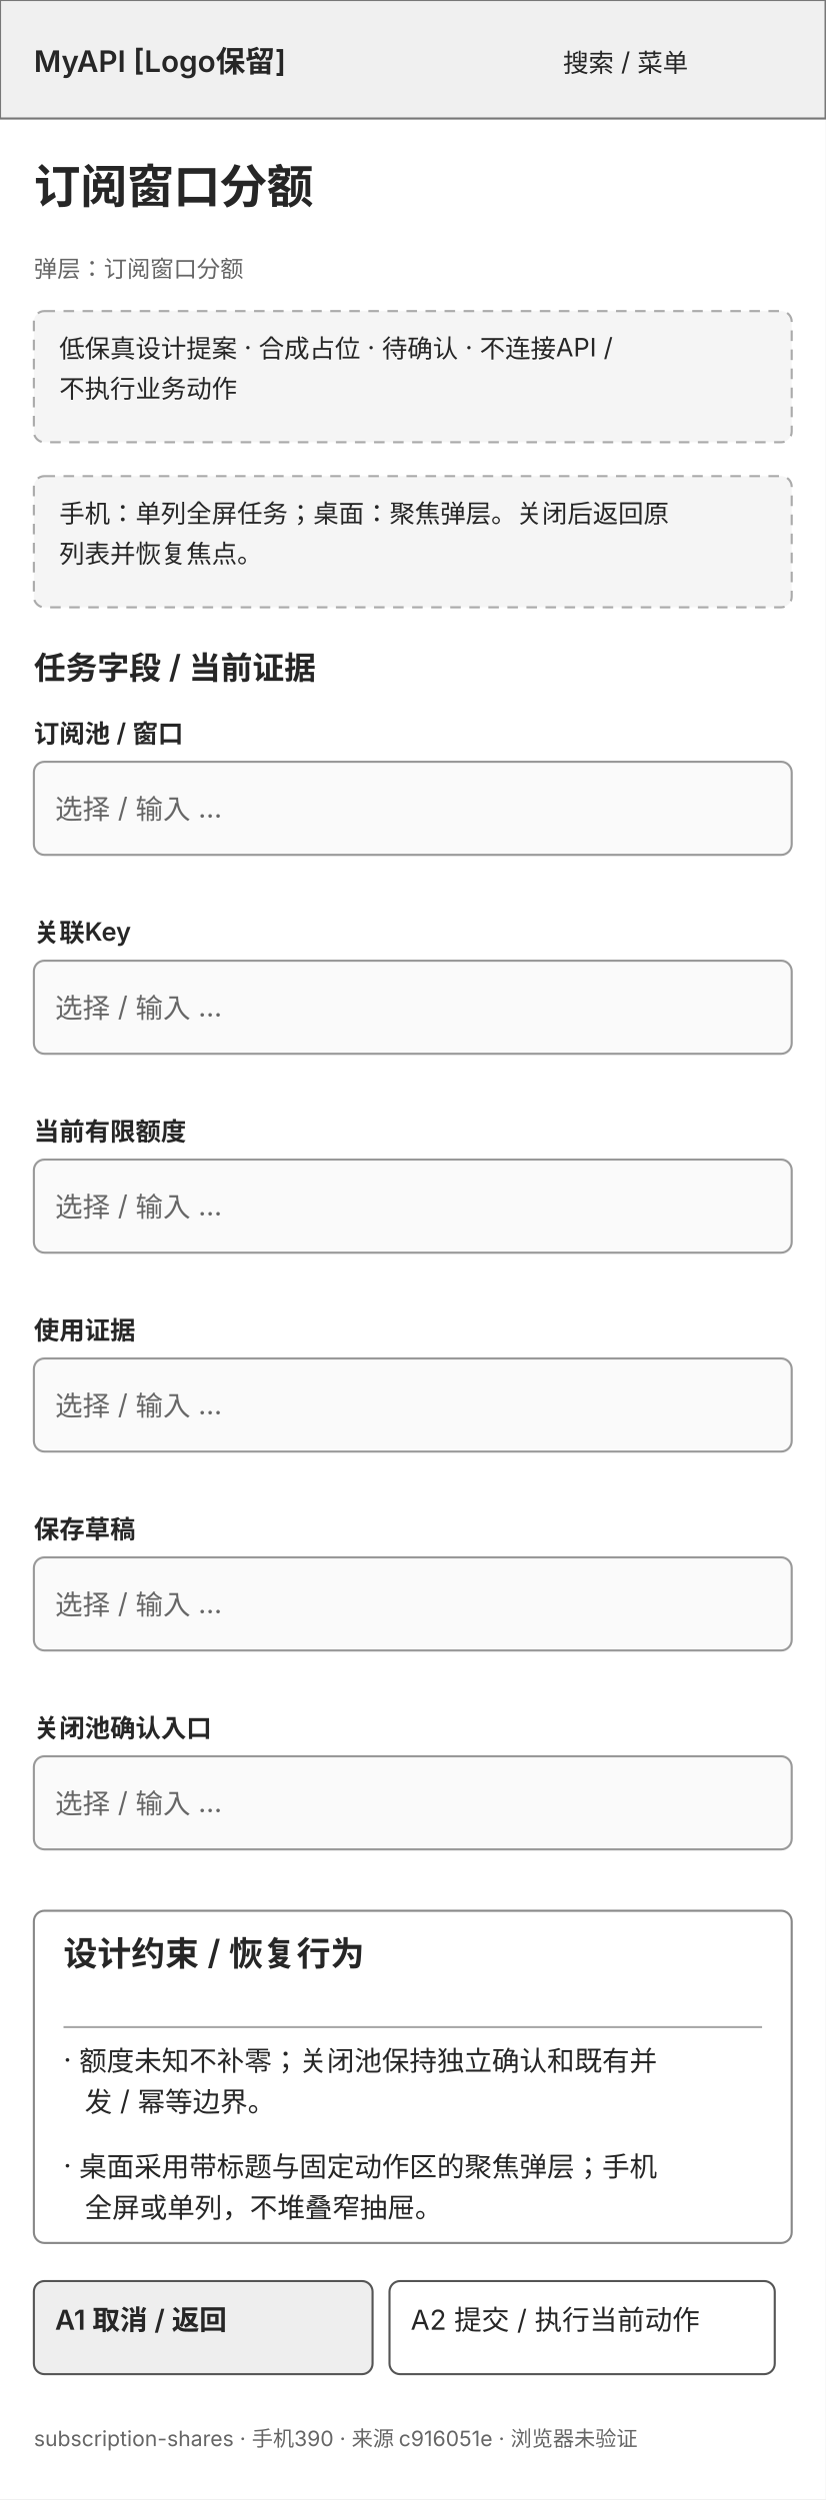
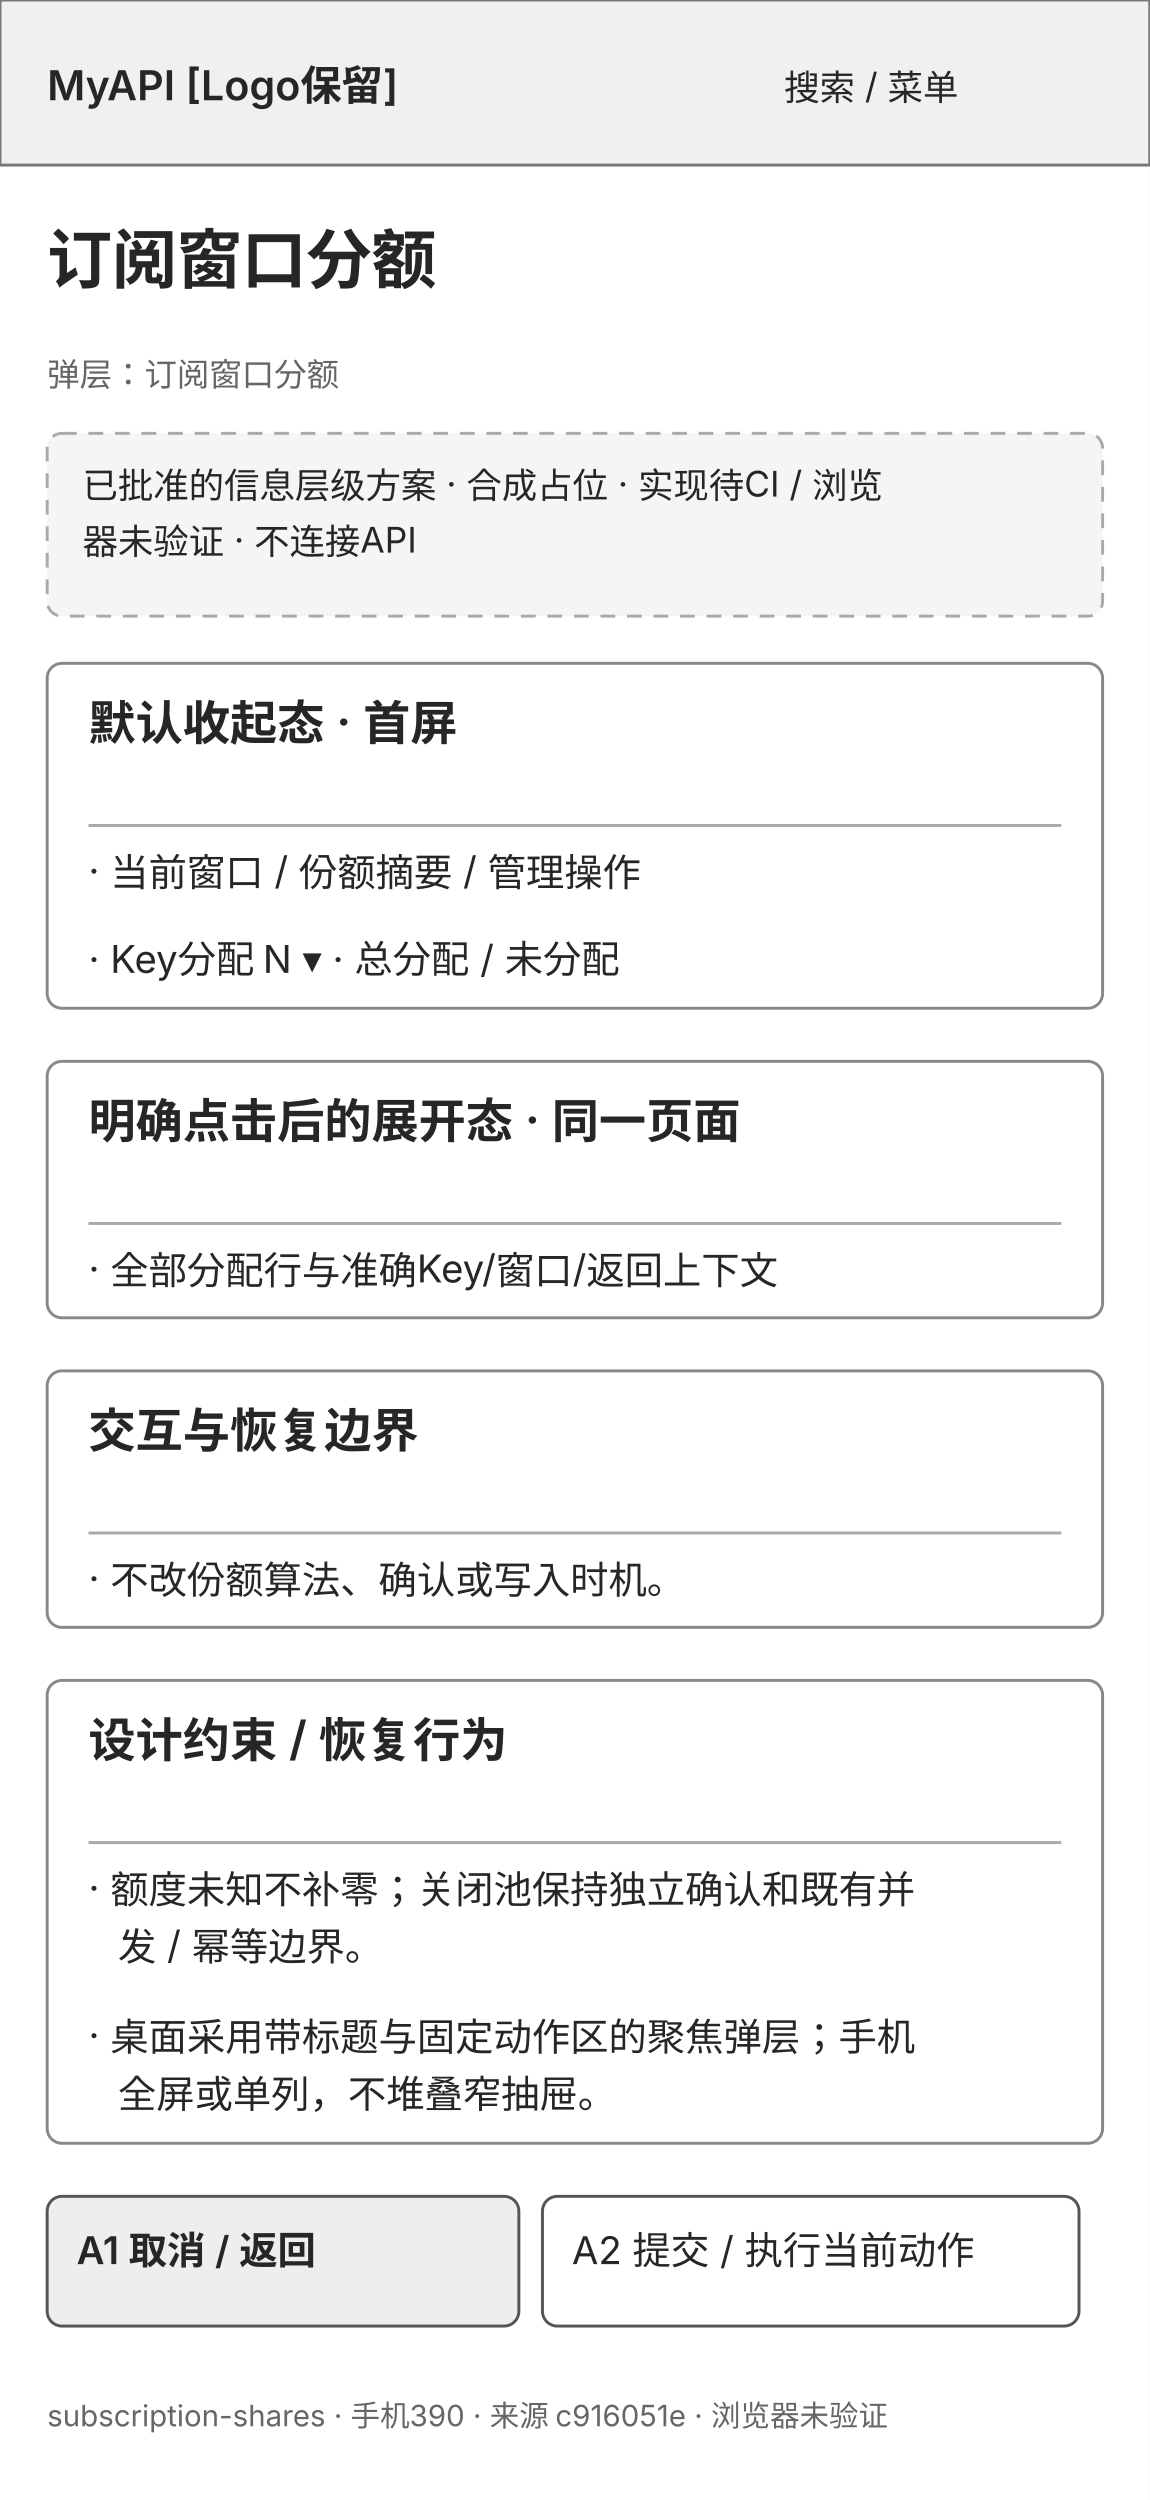
- <svg xmlns="http://www.w3.org/2000/svg" width="390" height="1181" viewBox="0 0 390 1181" role="img" aria-labelledby="title desc">
+ <svg xmlns="http://www.w3.org/2000/svg" width="390" height="848" viewBox="0 0 390 848" role="img" aria-labelledby="title desc">
  <rect width="100%" height="100%" fill="#ffffff" />
  <g font-family="system-ui, -apple-system, BlinkMacSystemFont, sans-serif">
    <rect x="0" y="0" width="390" height="56" rx="0" fill="#f0f0f0" stroke="#777777" />
    <text x="16" y="34" font-size="14" font-weight="600" fill="#262626">MyAPI  [Logo保留]</text>
    <text x="266" y="34" font-size="12" font-weight="normal" fill="#262626">搜索  /  菜单</text>
    <text x="16" y="96" font-size="22" font-weight="600" fill="#262626">订阅窗口分额</text>
    <text x="16" y="131" font-size="11" font-weight="normal" fill="#666666">弹层：订阅窗口分额</text>
    <rect x="16" y="147" width="358" height="62" rx="5" fill="#f5f5f5" stroke="#aaaaaa" stroke-dasharray="5 4" />
-     <text x="28" y="169" font-size="12" font-weight="normal" fill="#262626">低保真设计提案 · 合成占位 · 待确认 · 不连接API / </text>
-     <text x="28" y="188" font-size="12" font-weight="normal" fill="#262626">不执行业务动作</text>
-     <rect x="16" y="225" width="358" height="62" rx="5" fill="#f5f5f5" stroke="#aaaaaa" stroke-dasharray="5 4" />
-     <text x="28" y="247" font-size="12" font-weight="normal" fill="#262626">手机：单列全屏任务；桌面：聚焦弹层。关闭后返回原</text>
-     <text x="28" y="266" font-size="12" font-weight="normal" fill="#262626">列表并恢复焦点。</text>
-     <text x="16" y="321" font-size="15" font-weight="600" fill="#262626">任务字段 / 当前证据</text>
-     <text x="16.0" y="351" font-size="12" font-weight="600" fill="#262626">订阅池 / 窗口</text>
-     <rect x="16.0" y="360" width="358.0" height="44" rx="5" fill="#fafafa" stroke="#999999" />
-     <text x="26.0" y="387" font-size="13" font-weight="normal" fill="#666666">选择 / 输入 …</text>
-     <text x="16.0" y="445" font-size="12" font-weight="600" fill="#262626">关联Key</text>
-     <rect x="16.0" y="454" width="358.0" height="44" rx="5" fill="#fafafa" stroke="#999999" />
-     <text x="26.0" y="481" font-size="13" font-weight="normal" fill="#666666">选择 / 输入 …</text>
-     <text x="16.0" y="539" font-size="12" font-weight="600" fill="#262626">当前有限额度</text>
-     <rect x="16.0" y="548" width="358.0" height="44" rx="5" fill="#fafafa" stroke="#999999" />
-     <text x="26.0" y="575" font-size="13" font-weight="normal" fill="#666666">选择 / 输入 …</text>
-     <text x="16.0" y="633" font-size="12" font-weight="600" fill="#262626">使用证据</text>
-     <rect x="16.0" y="642" width="358.0" height="44" rx="5" fill="#fafafa" stroke="#999999" />
-     <text x="26.0" y="669" font-size="13" font-weight="normal" fill="#666666">选择 / 输入 …</text>
-     <text x="16.0" y="727" font-size="12" font-weight="600" fill="#262626">保存草稿</text>
-     <rect x="16.0" y="736" width="358.0" height="44" rx="5" fill="#fafafa" stroke="#999999" />
-     <text x="26.0" y="763" font-size="13" font-weight="normal" fill="#666666">选择 / 输入 …</text>
-     <text x="16.0" y="821" font-size="12" font-weight="600" fill="#262626">关闭池确认入口</text>
-     <rect x="16.0" y="830" width="358.0" height="44" rx="5" fill="#fafafa" stroke="#999999" />
-     <text x="26.0" y="857" font-size="13" font-weight="normal" fill="#666666">选择 / 输入 …</text>
-     <rect x="16" y="903" width="358" height="157" rx="5" fill="#ffffff" stroke="#888888" />
-     <text x="30" y="929" font-size="16" font-weight="600" fill="#262626">设计约束 / 恢复行为</text>
-     <line x1="30" y1="958" x2="360" y2="958" stroke="#aaaaaa" />
-     <text x="30" y="978" font-size="13" font-weight="normal" fill="#262626">· 额度未知不补零；关闭池保持独立确认和既有并</text>
-     <text x="40" y="998" font-size="13" font-weight="normal" fill="#262626">发 / 幂等边界。</text>
-     <text x="30" y="1028" font-size="13" font-weight="normal" fill="#262626">· 桌面采用带标题与固定动作区的聚焦弹层；手机</text>
-     <text x="40" y="1048" font-size="13" font-weight="normal" fill="#262626">全屏或单列，不堆叠窄抽屉。</text>
-     <rect x="16" y="1078" width="160" height="44" rx="5" fill="#eeeeee" stroke="#555555" />
-     <text x="26" y="1101" font-size="13" font-weight="600" fill="#262626">A1 取消 / 返回</text>
-     <rect x="184" y="1078" width="182" height="44" rx="5" fill="#ffffff" stroke="#555555" />
-     <text x="194" y="1101" font-size="13" font-weight="normal" fill="#262626">A2 提交 / 执行当前动作</text>
-     <text x="16" y="1156" font-size="10" font-weight="normal" fill="#666666">subscription-shares · 手机390 · 来源 c916051e · 浏览器未验证</text>
+     <text x="28" y="169" font-size="12" font-weight="normal" fill="#262626">已批准的信息层级方案 · 合成占位 · 实现待CI / 浏览</text>
+     <text x="28" y="188" font-size="12" font-weight="normal" fill="#262626">器未验证 · 不连接API</text>
+     <rect x="16" y="225" width="358" height="117" rx="5" fill="#ffffff" stroke="#888888" />
+     <text x="30" y="251" font-size="16" font-weight="600" fill="#262626">默认收起态 · 首屏</text>
+     <line x1="30" y1="280" x2="360" y2="280" stroke="#aaaaaa" />
+     <text x="30" y="300" font-size="13" font-weight="normal" fill="#262626">· 当前窗口 / 份额摘要 / 管理操作</text>
+     <text x="30" y="330" font-size="13" font-weight="normal" fill="#262626">· Key分配 N ▾ · 总分配 / 未分配</text>
+     <rect x="16" y="360" width="358" height="87" rx="5" fill="#ffffff" stroke="#888888" />
+     <text x="30" y="386" font-size="16" font-weight="600" fill="#262626">明确点击后的展开态 · 同一页面</text>
+     <line x1="30" y1="415" x2="360" y2="415" stroke="#aaaaaa" />
+     <text x="30" y="435" font-size="13" font-weight="normal" fill="#262626">· 全部分配行与准确Key/窗口/返回上下文</text>
+     <rect x="16" y="465" width="358" height="87" rx="5" fill="#ffffff" stroke="#888888" />
+     <text x="30" y="491" font-size="16" font-weight="600" fill="#262626">交互与恢复边界</text>
+     <line x1="30" y1="520" x2="360" y2="520" stroke="#aaaaaa" />
+     <text x="30" y="540" font-size="13" font-weight="normal" fill="#262626">· 不改份额算法、确认或写入时机。</text>
+     <rect x="16" y="570" width="358" height="157" rx="5" fill="#ffffff" stroke="#888888" />
+     <text x="30" y="596" font-size="16" font-weight="600" fill="#262626">设计约束 / 恢复行为</text>
+     <line x1="30" y1="625" x2="360" y2="625" stroke="#aaaaaa" />
+     <text x="30" y="645" font-size="13" font-weight="normal" fill="#262626">· 额度未知不补零；关闭池保持独立确认和既有并</text>
+     <text x="40" y="665" font-size="13" font-weight="normal" fill="#262626">发 / 幂等边界。</text>
+     <text x="30" y="695" font-size="13" font-weight="normal" fill="#262626">· 桌面采用带标题与固定动作区的聚焦弹层；手机</text>
+     <text x="40" y="715" font-size="13" font-weight="normal" fill="#262626">全屏或单列，不堆叠窄抽屉。</text>
+     <rect x="16" y="745" width="160" height="44" rx="5" fill="#eeeeee" stroke="#555555" />
+     <text x="26" y="768" font-size="13" font-weight="600" fill="#262626">A1 取消 / 返回</text>
+     <rect x="184" y="745" width="182" height="44" rx="5" fill="#ffffff" stroke="#555555" />
+     <text x="194" y="768" font-size="13" font-weight="normal" fill="#262626">A2 提交 / 执行当前动作</text>
+     <text x="16" y="823" font-size="10" font-weight="normal" fill="#666666">subscription-shares · 手机390 · 来源 c916051e · 浏览器未验证</text>
  </g>
</svg>
